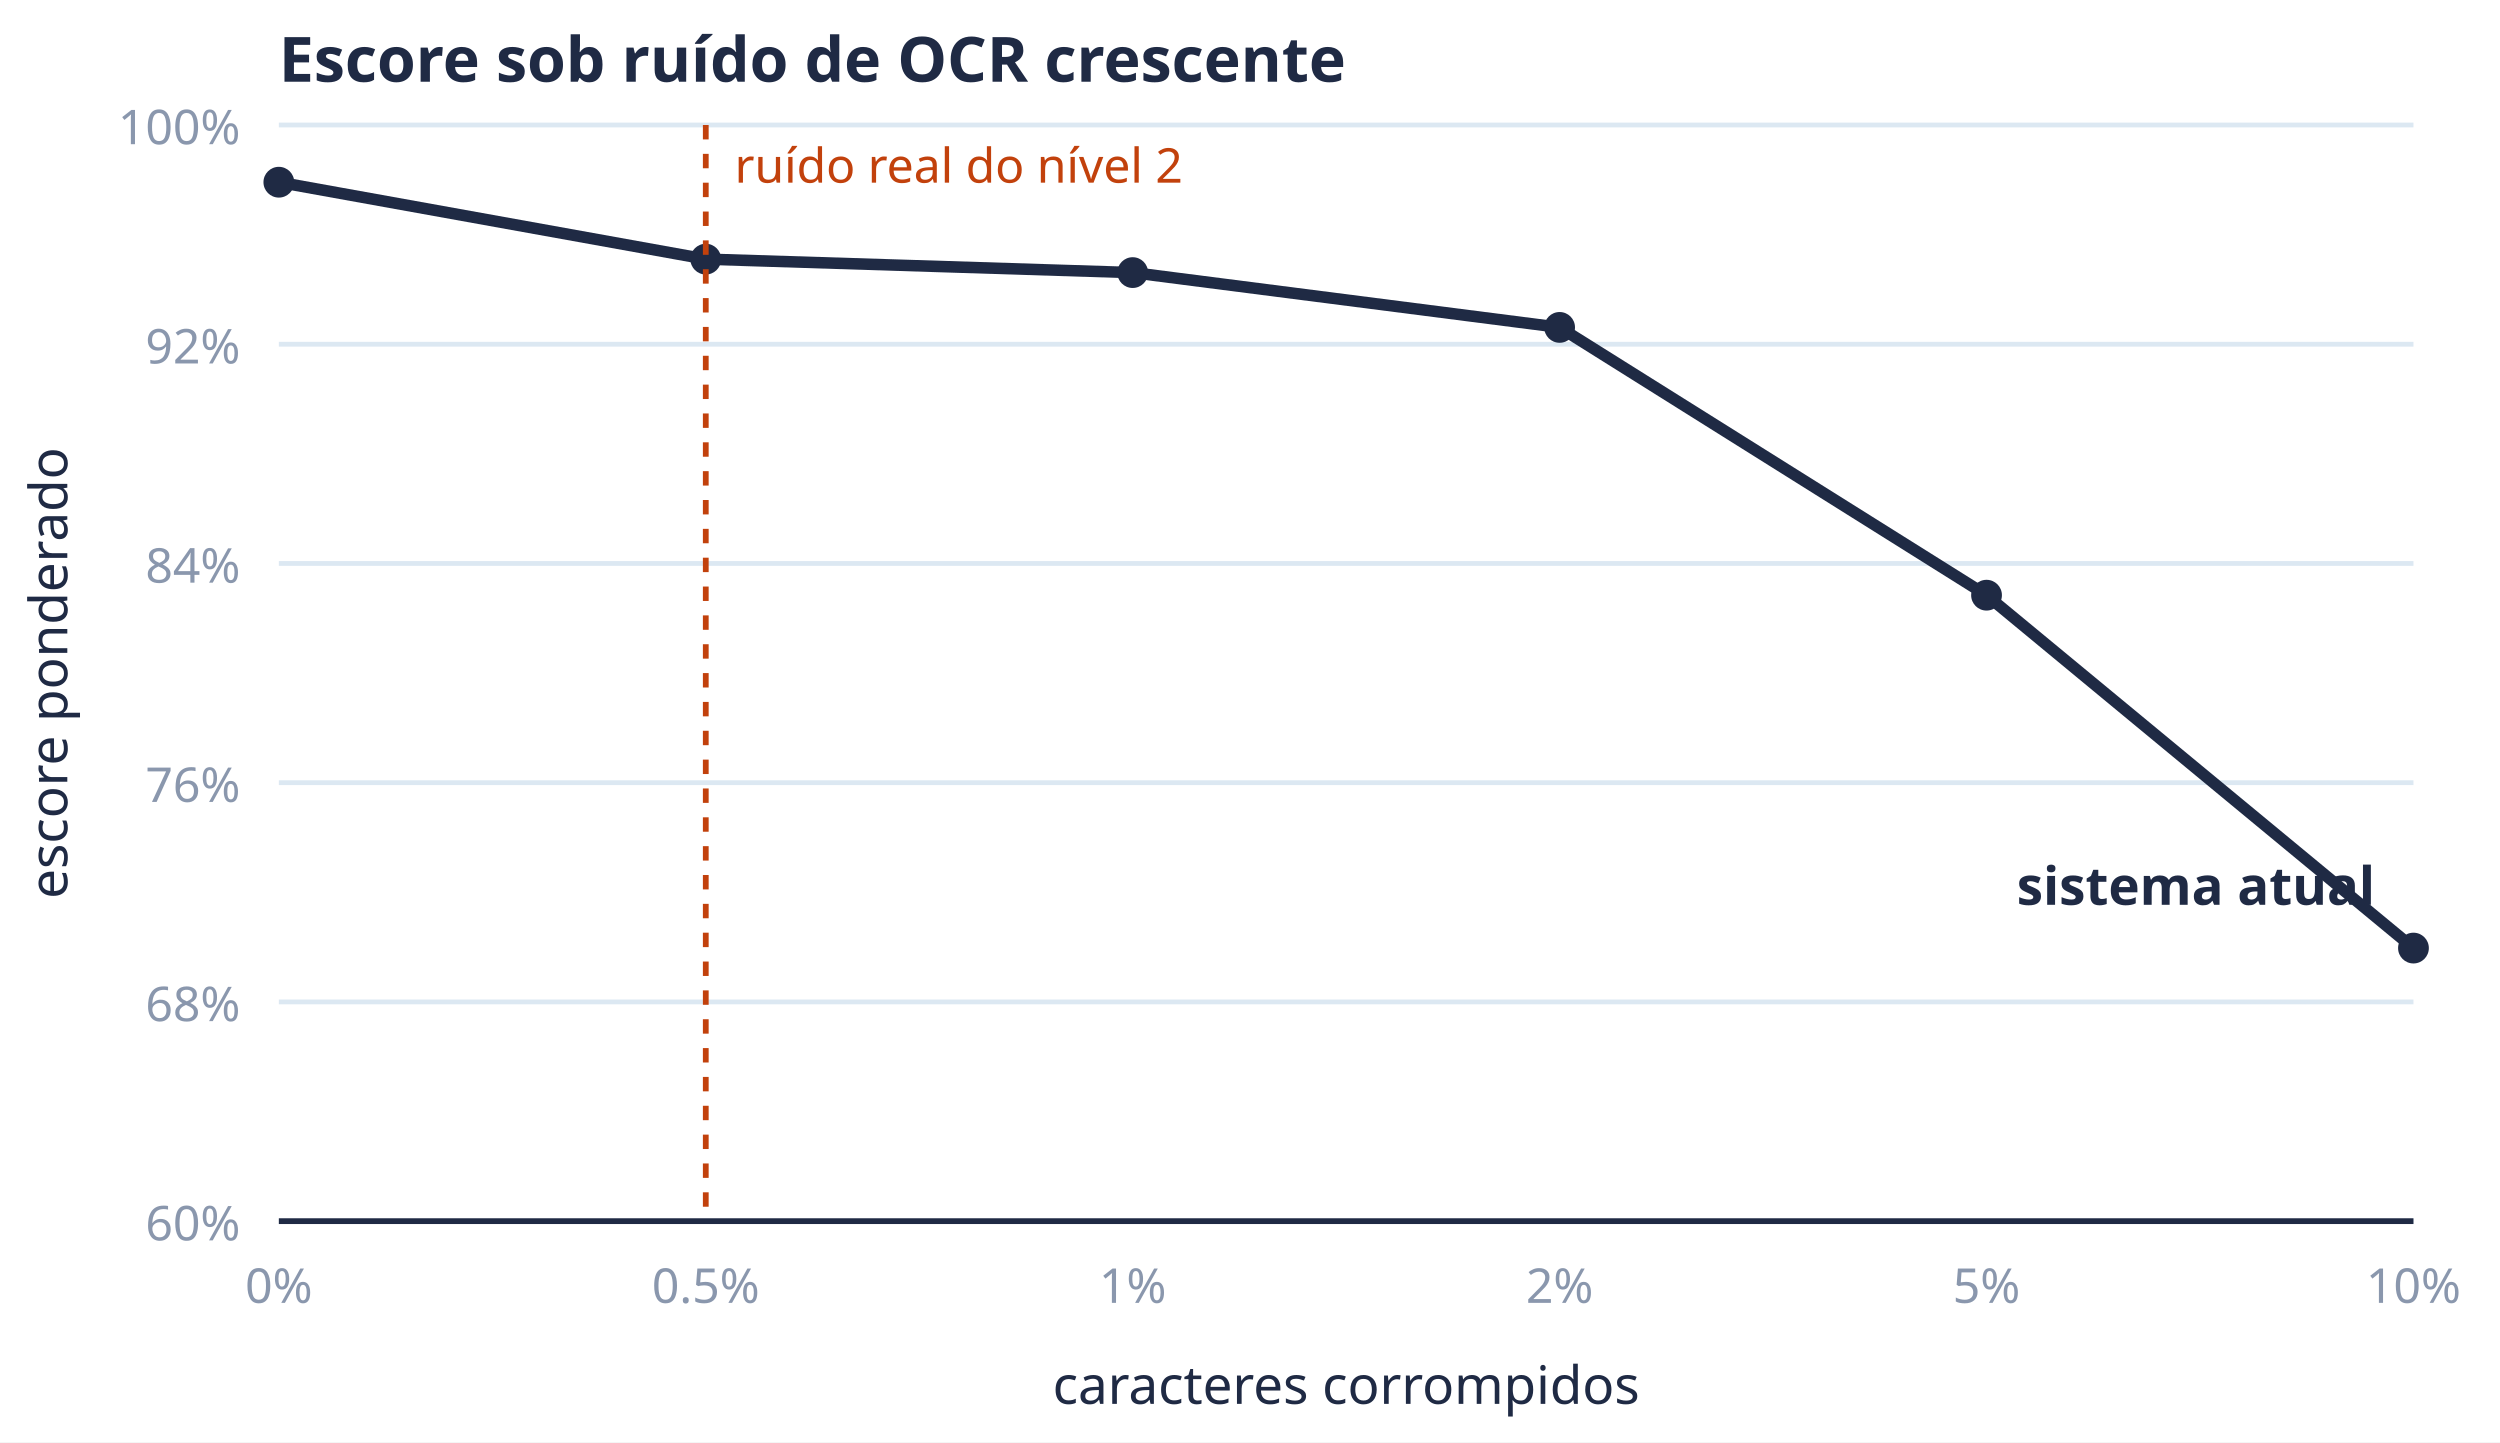
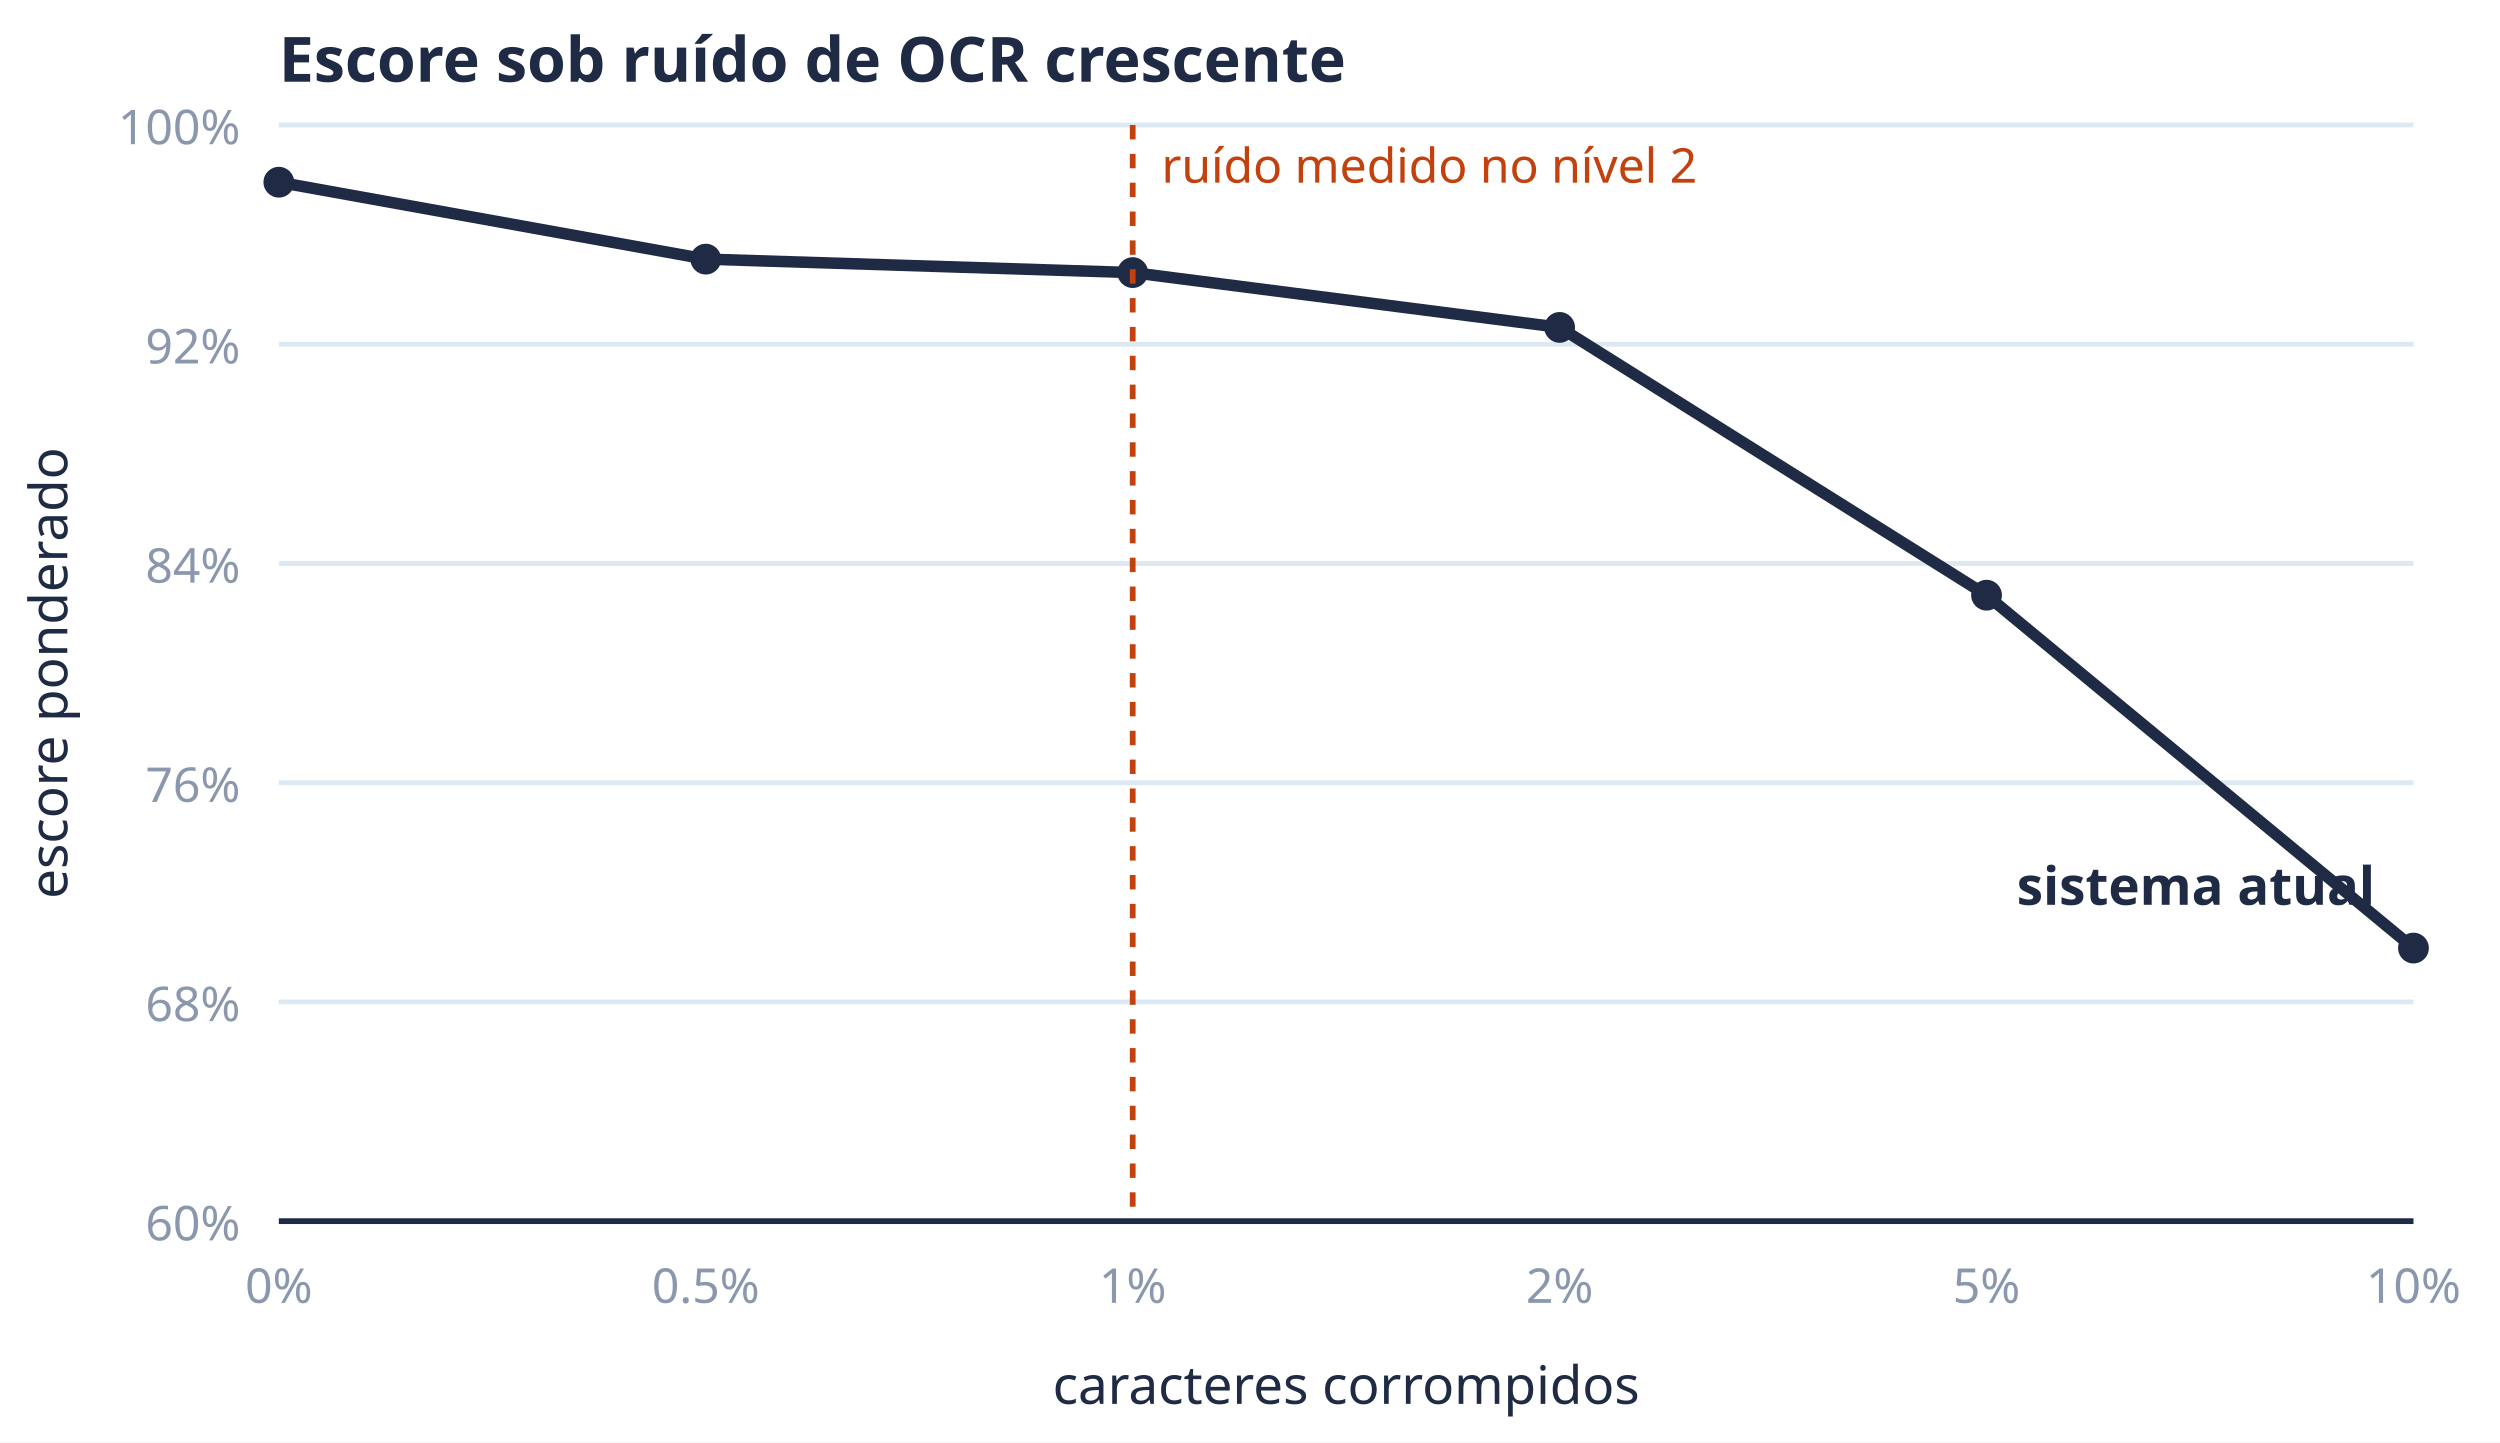
<svg xmlns="http://www.w3.org/2000/svg" width="520" height="300" viewBox="0 0 520 300">
  <rect width="520" height="300" fill="white" />
  <text x="58" y="17" font-size="13" font-weight="600" fill="#1F2A44" font-family="sans-serif">Escore sob ruído de OCR crescente</text>
  <line x1="58" y1="254.0" x2="502" y2="254.0" stroke="#DCE8F2" stroke-width="1" />
  <text x="50" y="258.0" font-size="10" fill="#8A97AD" text-anchor="end" font-family="sans-serif">60%</text>
  <line x1="58" y1="208.4" x2="502" y2="208.4" stroke="#DCE8F2" stroke-width="1" />
  <text x="50" y="212.4" font-size="10" fill="#8A97AD" text-anchor="end" font-family="sans-serif">68%</text>
  <line x1="58" y1="162.8" x2="502" y2="162.8" stroke="#DCE8F2" stroke-width="1" />
  <text x="50" y="166.8" font-size="10" fill="#8A97AD" text-anchor="end" font-family="sans-serif">76%</text>
  <line x1="58" y1="117.2" x2="502" y2="117.2" stroke="#DCE8F2" stroke-width="1" />
  <text x="50" y="121.2" font-size="10" fill="#8A97AD" text-anchor="end" font-family="sans-serif">84%</text>
  <line x1="58" y1="71.6" x2="502" y2="71.6" stroke="#DCE8F2" stroke-width="1" />
  <text x="50" y="75.6" font-size="10" fill="#8A97AD" text-anchor="end" font-family="sans-serif">92%</text>
  <line x1="58" y1="26.0" x2="502" y2="26.0" stroke="#DCE8F2" stroke-width="1" />
  <text x="50" y="30.0" font-size="10" fill="#8A97AD" text-anchor="end" font-family="sans-serif">100%</text>
  <text x="58.0" y="271" font-size="10" fill="#8A97AD" text-anchor="middle" font-family="sans-serif">0%</text>
  <text x="146.8" y="271" font-size="10" fill="#8A97AD" text-anchor="middle" font-family="sans-serif">0.5%</text>
  <text x="235.6" y="271" font-size="10" fill="#8A97AD" text-anchor="middle" font-family="sans-serif">1%</text>
  <text x="324.4" y="271" font-size="10" fill="#8A97AD" text-anchor="middle" font-family="sans-serif">2%</text>
  <text x="413.2" y="271" font-size="10" fill="#8A97AD" text-anchor="middle" font-family="sans-serif">5%</text>
  <text x="502.0" y="271" font-size="10" fill="#8A97AD" text-anchor="middle" font-family="sans-serif">10%</text>
  <line x1="58" y1="254" x2="502" y2="254" stroke="#1F2A44" stroke-width="1.2" />
  <text x="280" y="292" font-size="11" fill="#1F2A44" text-anchor="middle" font-family="sans-serif">caracteres corrompidos</text>
  <text x="14" y="140" font-size="11" fill="#1F2A44" text-anchor="middle" font-family="sans-serif" transform="rotate(-90 14 140)">escore ponderado</text>
  <path d="M 58.0 37.9 L 146.8 53.9 L 235.6 56.7 L 324.4 68.1 L 413.2 123.8 L 502.0 197.2" fill="none" stroke="#1F2A44" stroke-width="2.4" />
  <circle cx="58.0" cy="37.9" r="3.2" fill="#1F2A44" />
  <circle cx="146.8" cy="53.9" r="3.2" fill="#1F2A44" />
  <circle cx="235.6" cy="56.7" r="3.2" fill="#1F2A44" />
  <circle cx="324.4" cy="68.1" r="3.2" fill="#1F2A44" />
  <circle cx="413.2" cy="123.8" r="3.2" fill="#1F2A44" />
  <circle cx="502.0" cy="197.2" r="3.2" fill="#1F2A44" />
  <text x="494.0" y="188.2" font-size="11" font-weight="600" fill="#1F2A44" text-anchor="end" font-family="sans-serif">sistema atual</text>
-   <line x1="146.8" y1="26" x2="146.8" y2="254" stroke="#C2410C" stroke-width="1.2" stroke-dasharray="3 3" />
-   <text x="152.8" y="38" font-size="10" fill="#C2410C" font-family="sans-serif">ruído real do nível 2</text>
+   <line x1="235.6" y1="26" x2="235.6" y2="254" stroke="#C2410C" stroke-width="1.2" stroke-dasharray="3 3" />
+   <text x="241.6" y="38" font-size="10" fill="#C2410C" font-family="sans-serif">ruído medido no nível 2</text>
</svg>
